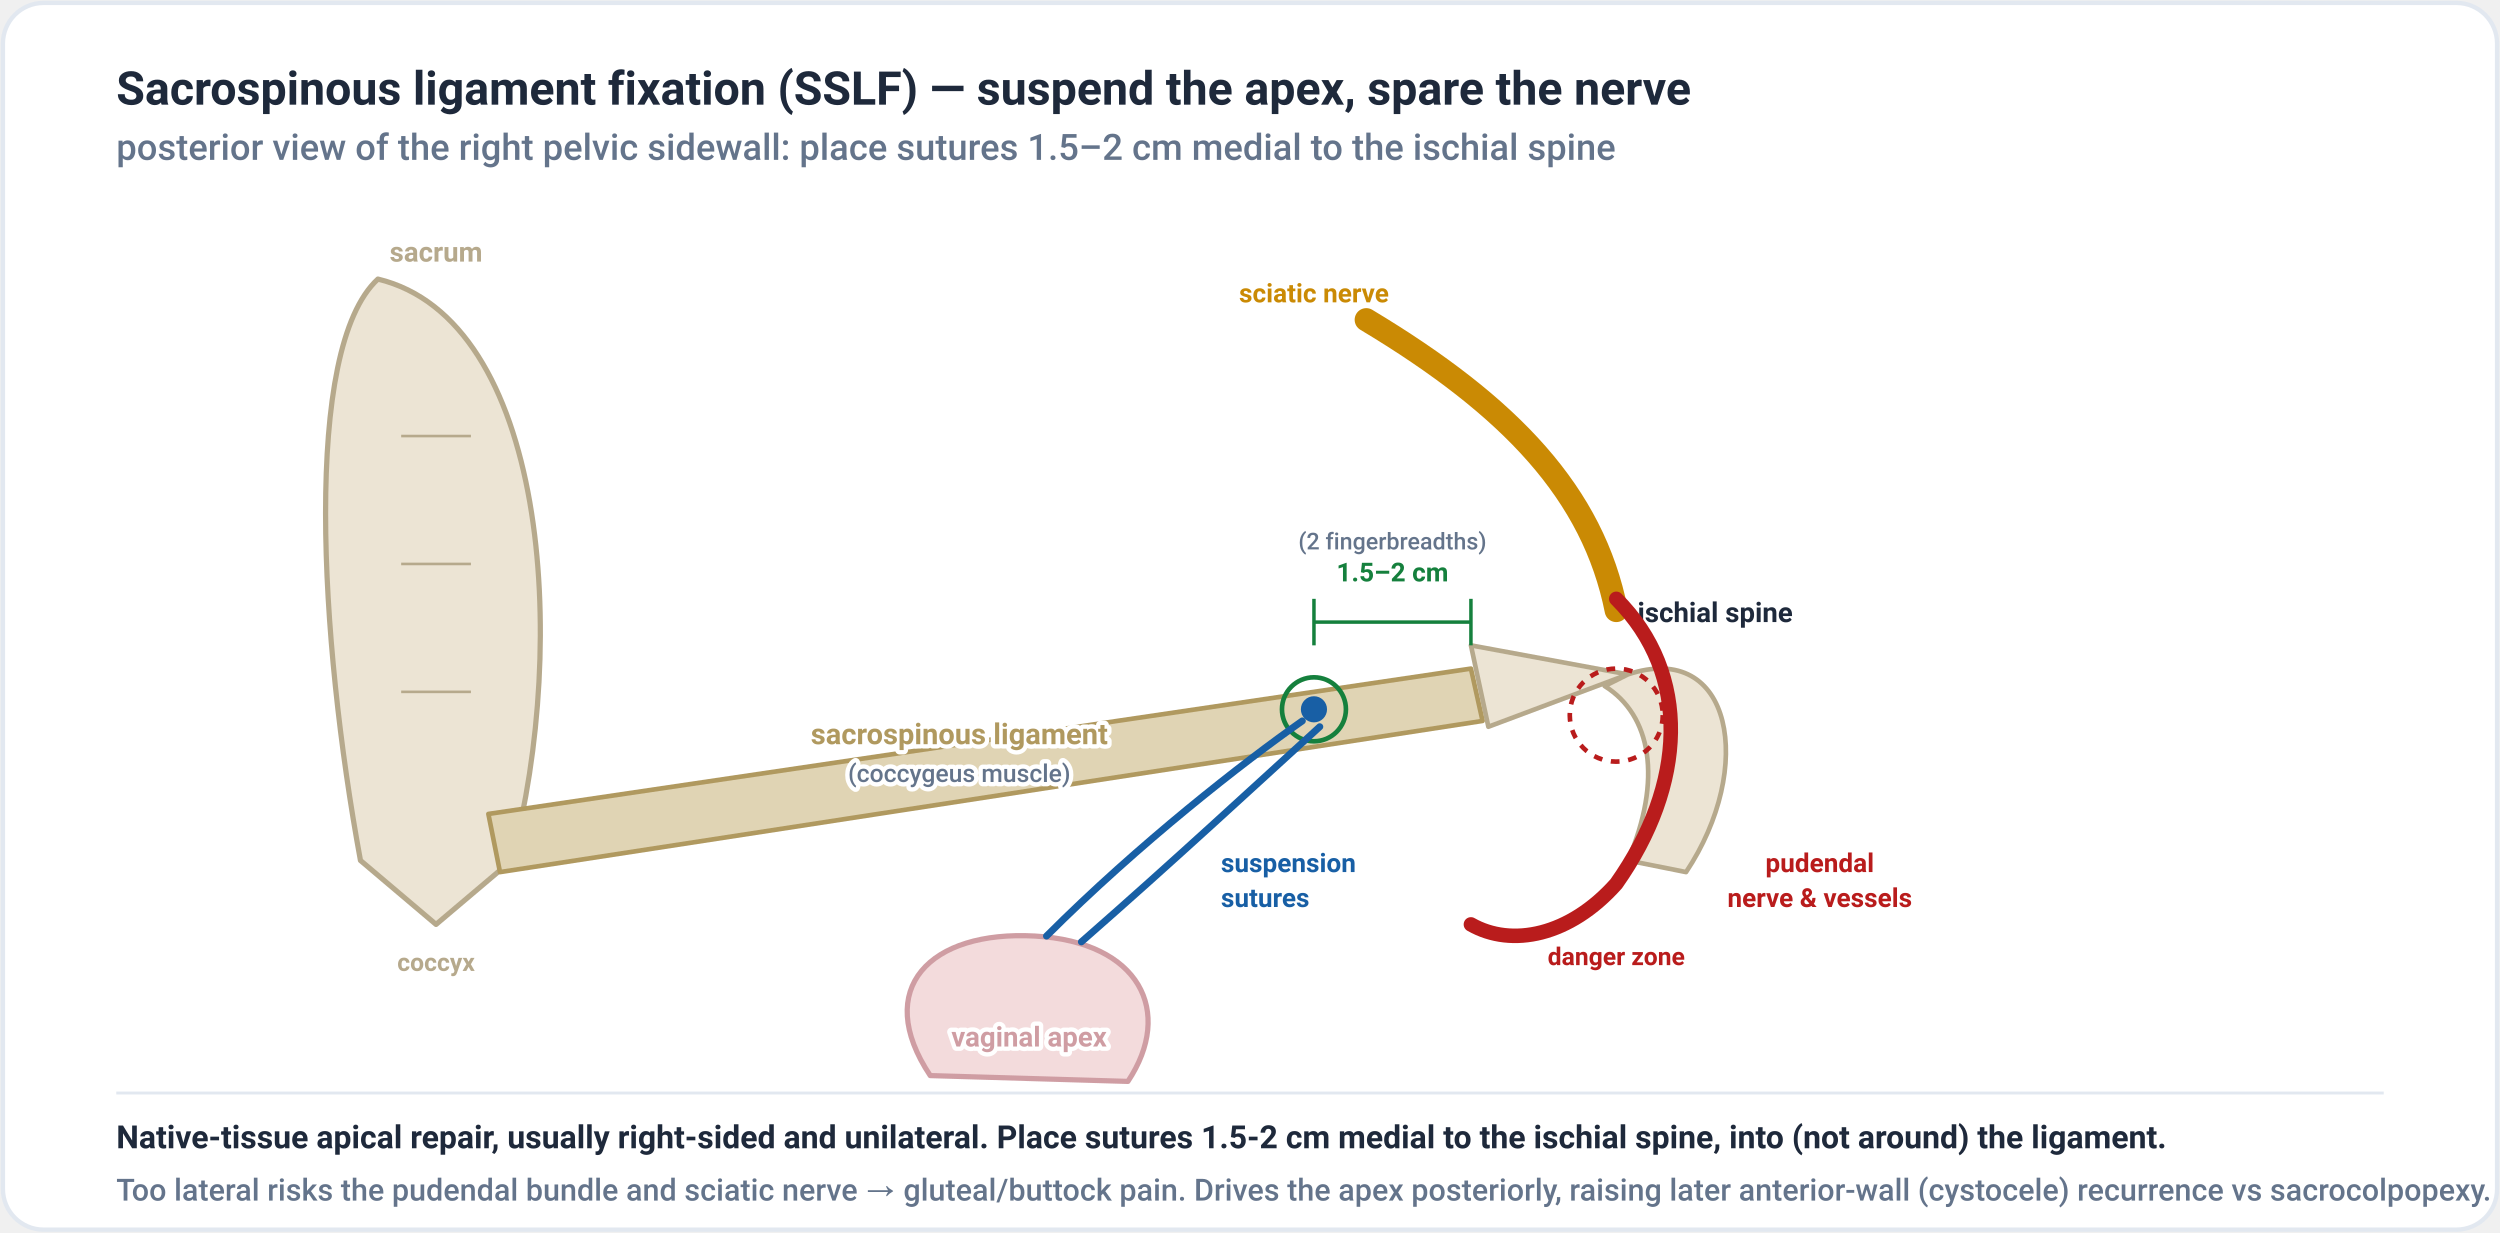
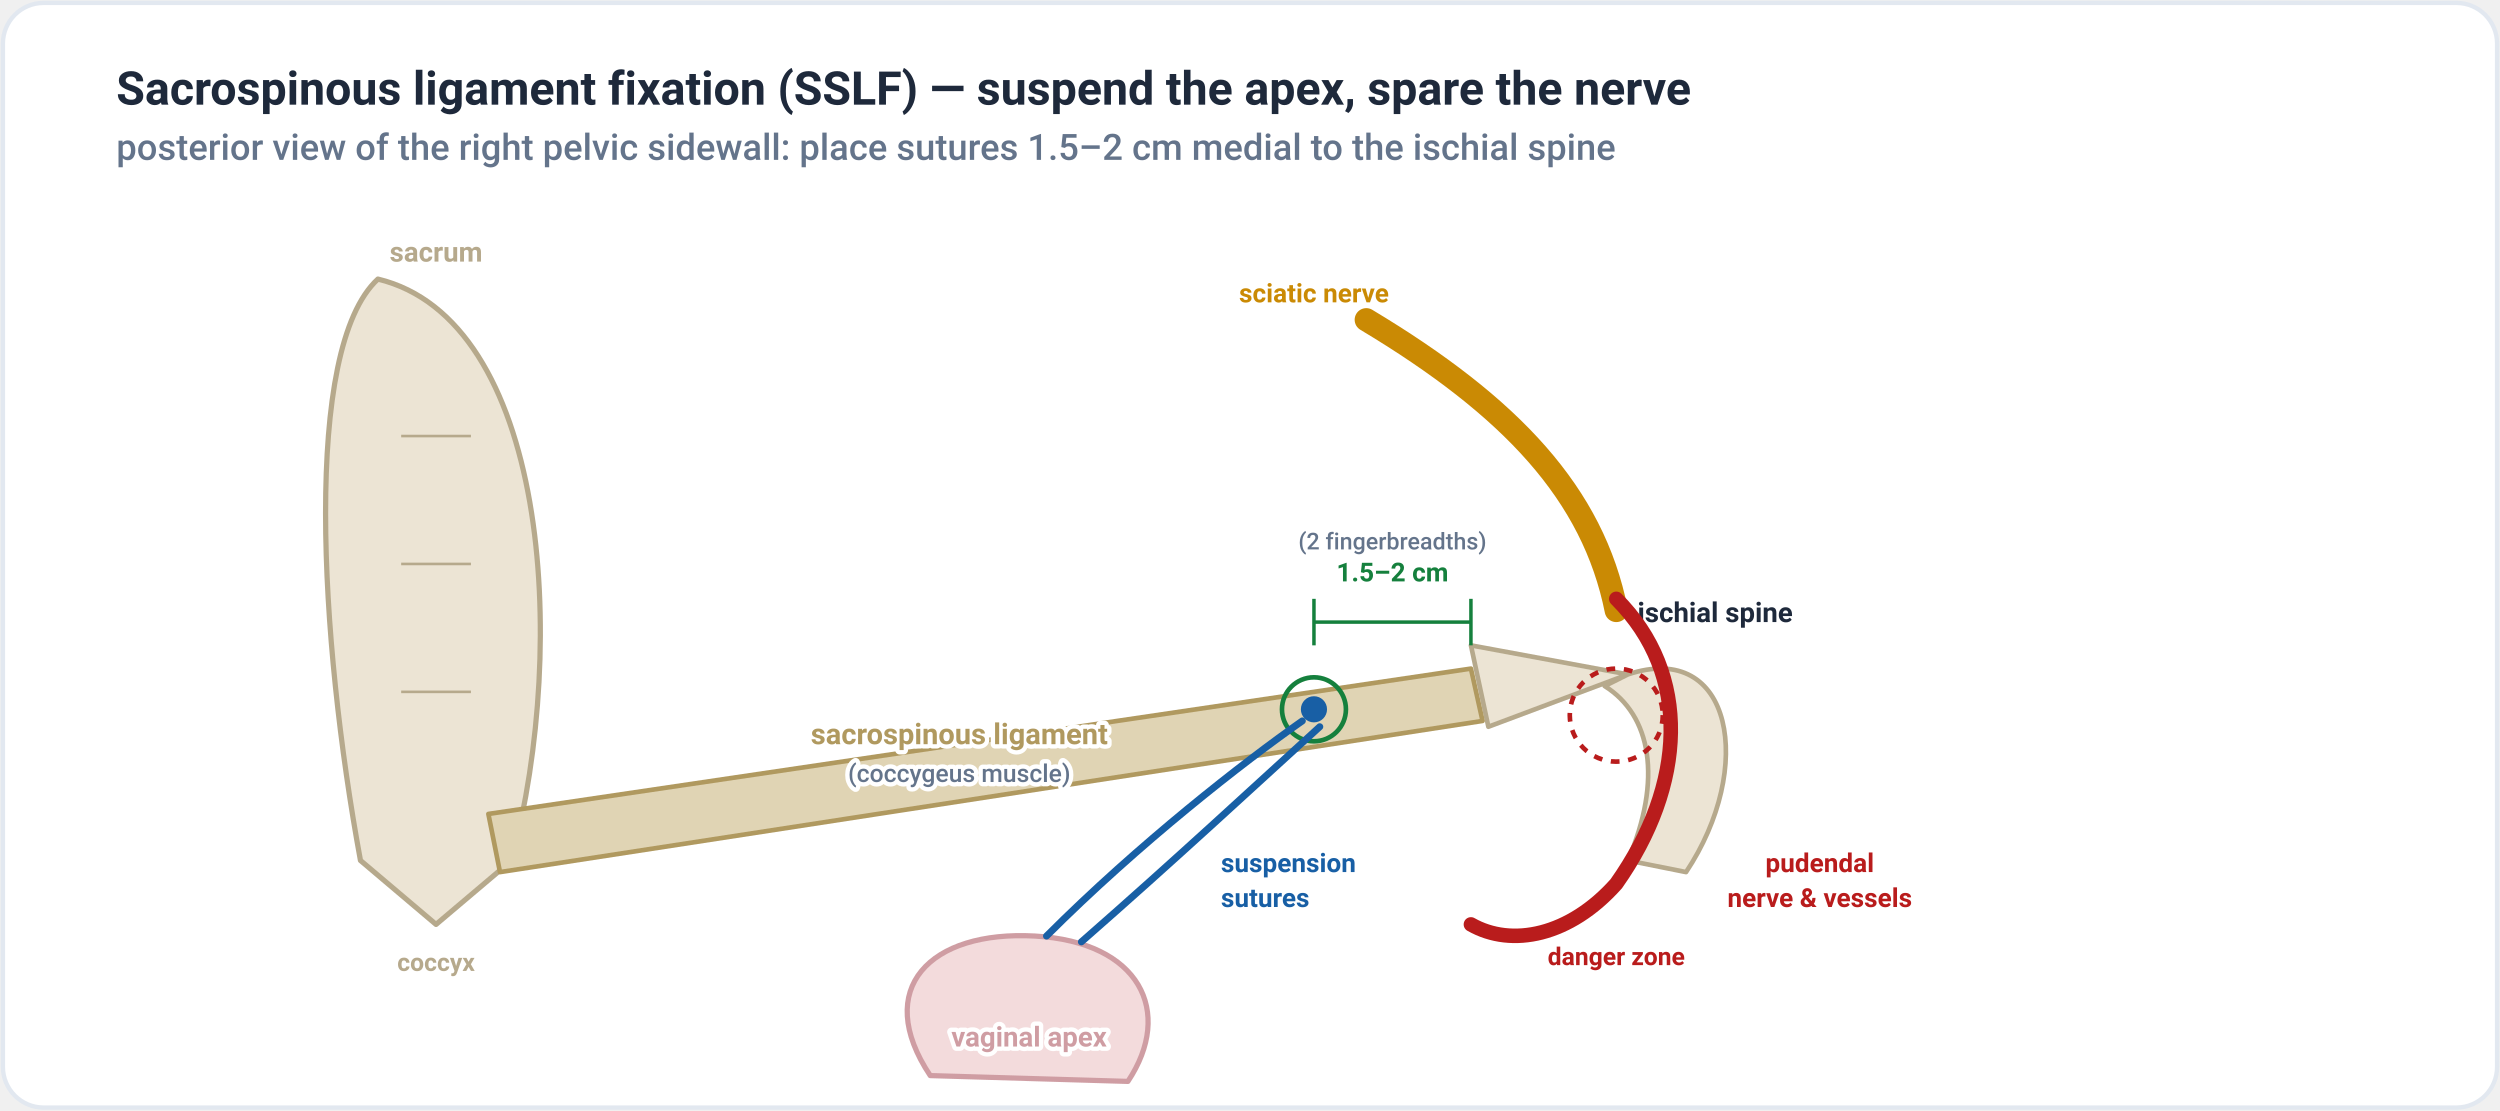
- <svg xmlns="http://www.w3.org/2000/svg" viewBox="0 0 860 424" width="860" height="424" role="img" aria-label="Sacrospinous ligament fixation shown on a posterior view of the right pelvic sidewall. The sacrospinous ligament with its overlying coccygeus muscle runs from the ischial spine to the sacrum and coccyx. The pudendal nerve and vessels loop behind the ischial spine and the sciatic nerve passes above it, marking a danger zone at the spine. Suspension sutures from the vaginal apex are placed into the ligament 1.5 to 2 centimeters, about two fingerbreadths, medial to the ischial spine, in the safe zone. Key: a native-tissue apical repair usually done right-sided and unilateral; placing sutures too lateral risks the pudendal bundle and sciatic nerve causing gluteal pain; the repair pulls the apex posteriorly, raising later anterior-compartment recurrence compared with sacrocolpopexy.">
-   <rect x="1" y="1" width="858" height="422" rx="14" fill="#FFFFFF" stroke="#E2E8F0" stroke-width="1.5" />
+ <svg xmlns="http://www.w3.org/2000/svg" viewBox="0 0 860 382" width="860" height="382" role="img" aria-label="Sacrospinous ligament fixation shown on a posterior view of the right pelvic sidewall. The sacrospinous ligament with its overlying coccygeus muscle runs from the ischial spine to the sacrum and coccyx. The pudendal nerve and vessels loop behind the ischial spine and the sciatic nerve passes above it, marking a danger zone at the spine. Suspension sutures from the vaginal apex are placed into the ligament 1.5 to 2 centimeters, about two fingerbreadths, medial to the ischial spine, in the safe zone. Key: a native-tissue apical repair usually done right-sided and unilateral; placing sutures too lateral risks the pudendal bundle and sciatic nerve causing gluteal pain; the repair pulls the apex posteriorly, raising later anterior-compartment recurrence compared with sacrocolpopexy.">
+   <rect x="1" y="1" width="858" height="380" rx="14" fill="#FFFFFF" stroke="#E2E8F0" stroke-width="1.5" />
  <text x="40" y="36" text-anchor="start" font-family="-apple-system, 'Segoe UI', Roboto, Helvetica, Arial, sans-serif" font-size="16" font-weight="700" fill="#1E293B">Sacrospinous ligament fixation (SSLF) — suspend the apex, spare the nerve</text>
  <text x="40" y="55" text-anchor="start" font-family="-apple-system, 'Segoe UI', Roboto, Helvetica, Arial, sans-serif" font-size="12.5" font-weight="500" fill="#64748B">posterior view of the right pelvic sidewall: place sutures 1.5–2 cm medial to the ischial spine</text>
  <path d="M 130 96 C 188 110, 196 220, 176 296 L 150 318 L 124 296 C 110 220, 104 120, 130 96 Z" fill="#ECE4D4" stroke="#B6A98C" stroke-width="1.8" stroke-linejoin="round" />
  <line x1="138" y1="150" x2="162" y2="150" stroke="#B6A98C" stroke-width="0.9" />
  <line x1="138" y1="194" x2="162" y2="194" stroke="#B6A98C" stroke-width="0.9" />
  <line x1="138" y1="238" x2="162" y2="238" stroke="#B6A98C" stroke-width="0.9" />
  <text x="150" y="90" text-anchor="middle" font-family="-apple-system, 'Segoe UI', Roboto, Helvetica, Arial, sans-serif" font-size="9.5" font-weight="700" fill="#B6A98C" paint-order="stroke" stroke="#FFFFFF" stroke-width="3" stroke-linejoin="round">sacrum</text>
  <text x="150" y="334" text-anchor="middle" font-family="-apple-system, 'Segoe UI', Roboto, Helvetica, Arial, sans-serif" font-size="8.5" font-weight="600" fill="#B6A98C" paint-order="stroke" stroke="#FFFFFF" stroke-width="3" stroke-linejoin="round">coccyx</text>
  <path d="M 560 232 L 506 222 L 512 250 Z" fill="#ECE4D4" stroke="#B6A98C" stroke-width="1.6" stroke-linejoin="round" />
  <path d="M 560 232 C 596 220, 604 264, 580 300 L 560 296 C 572 268, 568 246, 552 236 Z" fill="#ECE4D4" stroke="#B6A98C" stroke-width="1.6" stroke-linejoin="round" />
  <text x="590" y="214" text-anchor="middle" font-family="-apple-system, 'Segoe UI', Roboto, Helvetica, Arial, sans-serif" font-size="9.5" font-weight="700" fill="#1E293B" paint-order="stroke" stroke="#FFFFFF" stroke-width="3" stroke-linejoin="round">ischial spine</text>
  <path d="M 506 230 L 168 280 L 172 300 L 510 248 Z" fill="#E0D4B4" stroke="#B0995F" stroke-width="1.6" stroke-linejoin="round" />
  <text x="330" y="256" text-anchor="middle" font-family="-apple-system, 'Segoe UI', Roboto, Helvetica, Arial, sans-serif" font-size="10" font-weight="700" fill="#B0995F" paint-order="stroke" stroke="#FFFFFF" stroke-width="3" stroke-linejoin="round">sacrospinous ligament</text>
  <text x="330" y="269" text-anchor="middle" font-family="-apple-system, 'Segoe UI', Roboto, Helvetica, Arial, sans-serif" font-size="8.5" font-weight="500" fill="#64748B" paint-order="stroke" stroke="#FFFFFF" stroke-width="3" stroke-linejoin="round">(coccygeus muscle)</text>
  <path d="M 470 110 C 520 140, 548 170, 556 210" fill="none" stroke="#CA8A04" stroke-width="8" stroke-linecap="round" />
  <text x="452" y="104" text-anchor="middle" font-family="-apple-system, 'Segoe UI', Roboto, Helvetica, Arial, sans-serif" font-size="9" font-weight="700" fill="#CA8A04" paint-order="stroke" stroke="#FFFFFF" stroke-width="3" stroke-linejoin="round">sciatic nerve</text>
  <path d="M 556 206 C 582 232, 580 270, 556 304 C 540 322, 520 326, 506 318" fill="none" stroke="#B91C1C" stroke-width="5" stroke-linecap="round" />
  <text x="626" y="300" text-anchor="middle" font-family="-apple-system, 'Segoe UI', Roboto, Helvetica, Arial, sans-serif" font-size="9" font-weight="700" fill="#B91C1C" paint-order="stroke" stroke="#FFFFFF" stroke-width="3" stroke-linejoin="round">pudendal</text>
  <text x="626" y="312" text-anchor="middle" font-family="-apple-system, 'Segoe UI', Roboto, Helvetica, Arial, sans-serif" font-size="9" font-weight="700" fill="#B91C1C" paint-order="stroke" stroke="#FFFFFF" stroke-width="3" stroke-linejoin="round">nerve &amp; vessels</text>
  <circle cx="556" cy="246" r="16" fill="none" stroke="#B91C1C" stroke-width="1.6" stroke-dasharray="3 3" />
  <text x="556" y="332" text-anchor="middle" font-family="-apple-system, 'Segoe UI', Roboto, Helvetica, Arial, sans-serif" font-size="8.5" font-weight="700" fill="#B91C1C" paint-order="stroke" stroke="#FFFFFF" stroke-width="3" stroke-linejoin="round">danger zone</text>
  <circle cx="452" cy="244" r="4.5" fill="#185FA5" />
  <circle cx="452" cy="244" r="11" fill="none" stroke="#15803D" stroke-width="1.6" />
  <path d="M 506 222 L 506 206 M 506 214 L 452 214 M 452 222 L 452 206" fill="none" stroke="#15803D" stroke-width="1.2" />
  <text x="479" y="200" text-anchor="middle" font-family="-apple-system, 'Segoe UI', Roboto, Helvetica, Arial, sans-serif" font-size="9" font-weight="700" fill="#15803D" paint-order="stroke" stroke="#FFFFFF" stroke-width="3" stroke-linejoin="round">1.5–2 cm</text>
  <text x="479" y="189" text-anchor="middle" font-family="-apple-system, 'Segoe UI', Roboto, Helvetica, Arial, sans-serif" font-size="8" font-weight="500" fill="#64748B" paint-order="stroke" stroke="#FFFFFF" stroke-width="3" stroke-linejoin="round">(2 fingerbreadths)</text>
  <path d="M 320 370 C 300 340, 320 320, 356 322 C 392 324, 404 348, 388 372 Z" fill="#F3DBDC" stroke="#CF9DA3" stroke-width="1.8" stroke-linejoin="round" />
  <text x="354" y="360" text-anchor="middle" font-family="-apple-system, 'Segoe UI', Roboto, Helvetica, Arial, sans-serif" font-size="9.5" font-weight="700" fill="#CF9DA3" paint-order="stroke" stroke="#FFFFFF" stroke-width="3" stroke-linejoin="round">vaginal apex</text>
  <path d="M 360 322 C 392 290, 428 262, 448 248" fill="none" stroke="#185FA5" stroke-width="2.4" stroke-linecap="round" />
  <path d="M 372 324 C 404 296, 432 270, 454 250" fill="none" stroke="#185FA5" stroke-width="2.4" stroke-linecap="round" />
  <text x="420" y="300" text-anchor="start" font-family="-apple-system, 'Segoe UI', Roboto, Helvetica, Arial, sans-serif" font-size="9" font-weight="700" fill="#185FA5" paint-order="stroke" stroke="#FFFFFF" stroke-width="3" stroke-linejoin="round">suspension</text>
  <text x="420" y="312" text-anchor="start" font-family="-apple-system, 'Segoe UI', Roboto, Helvetica, Arial, sans-serif" font-size="9" font-weight="700" fill="#185FA5" paint-order="stroke" stroke="#FFFFFF" stroke-width="3" stroke-linejoin="round">sutures</text>
-   <line x1="40" y1="376" x2="820" y2="376" stroke="#E2E8F0" stroke-width="1" />
-   <text x="40" y="395" text-anchor="start" font-family="-apple-system, 'Segoe UI', Roboto, Helvetica, Arial, sans-serif" font-size="11" font-weight="600" fill="#1E293B">Native-tissue apical repair, usually right-sided and unilateral. Place sutures 1.5-2 cm medial to the ischial spine, into (not around) the ligament.</text>
-   <text x="40" y="413" text-anchor="start" font-family="-apple-system, 'Segoe UI', Roboto, Helvetica, Arial, sans-serif" font-size="10.5" font-weight="500" fill="#64748B">Too lateral risks the pudendal bundle and sciatic nerve → gluteal/buttock pain. Drives the apex posteriorly, raising later anterior-wall (cystocele) recurrence vs sacrocolpopexy.</text>
</svg>
